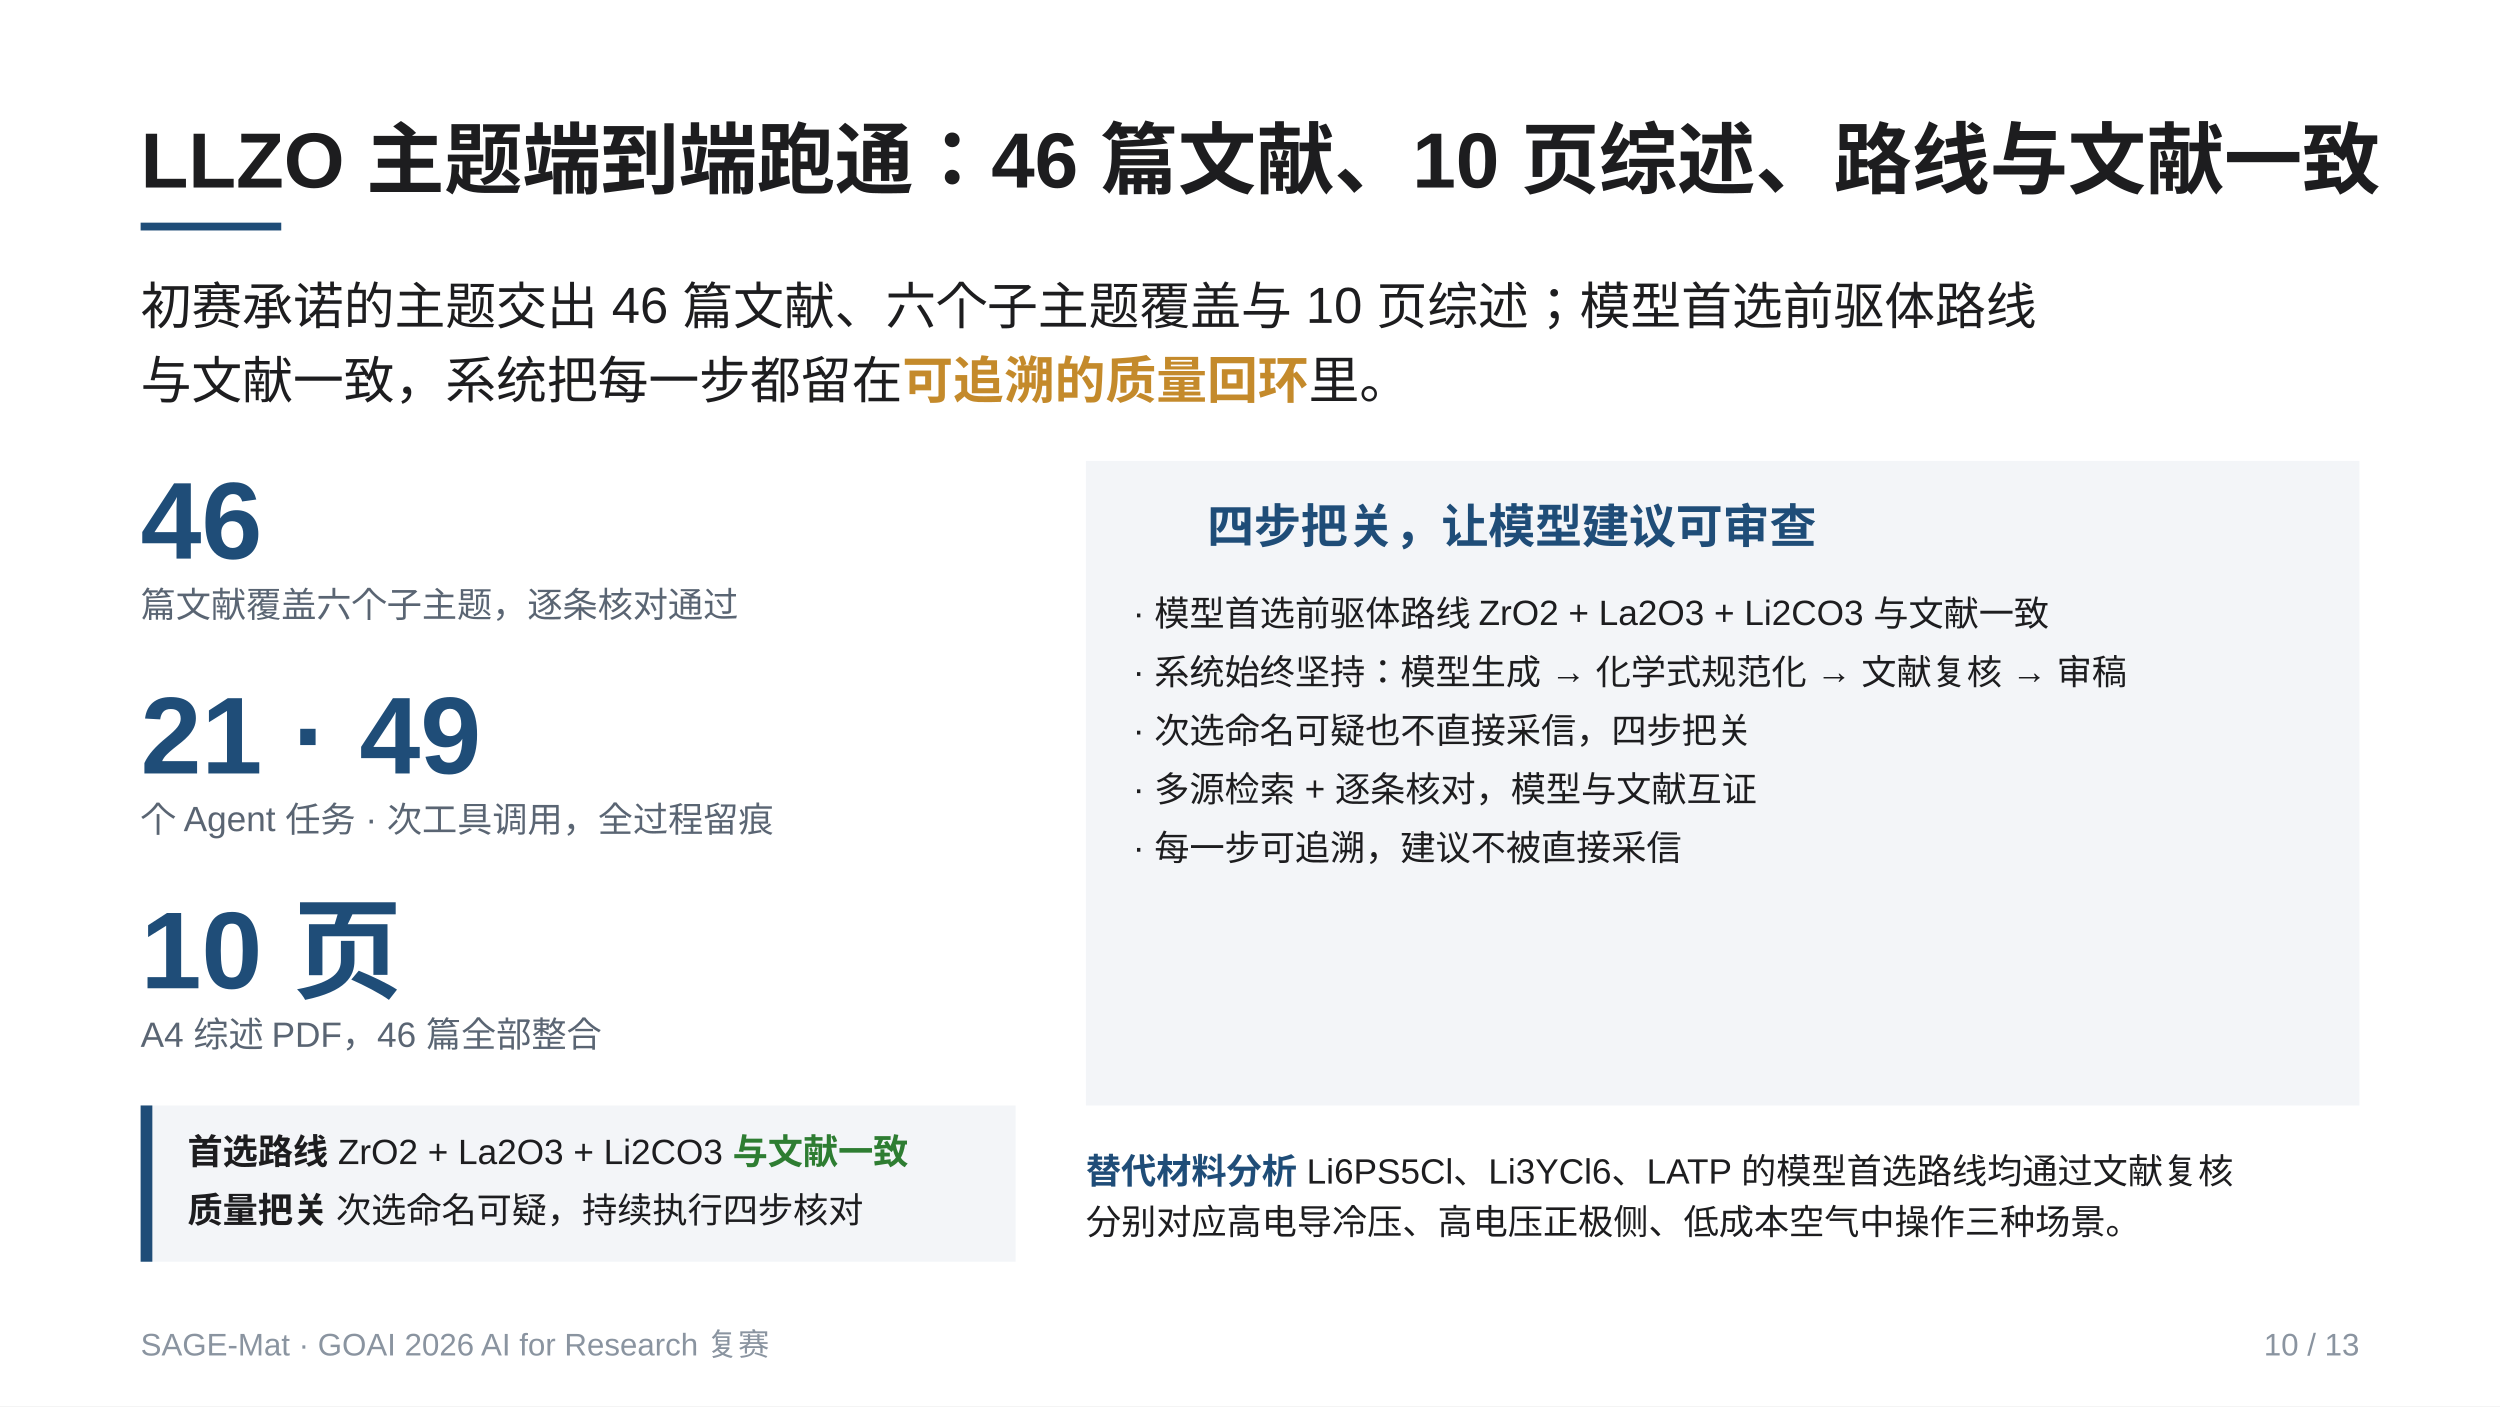
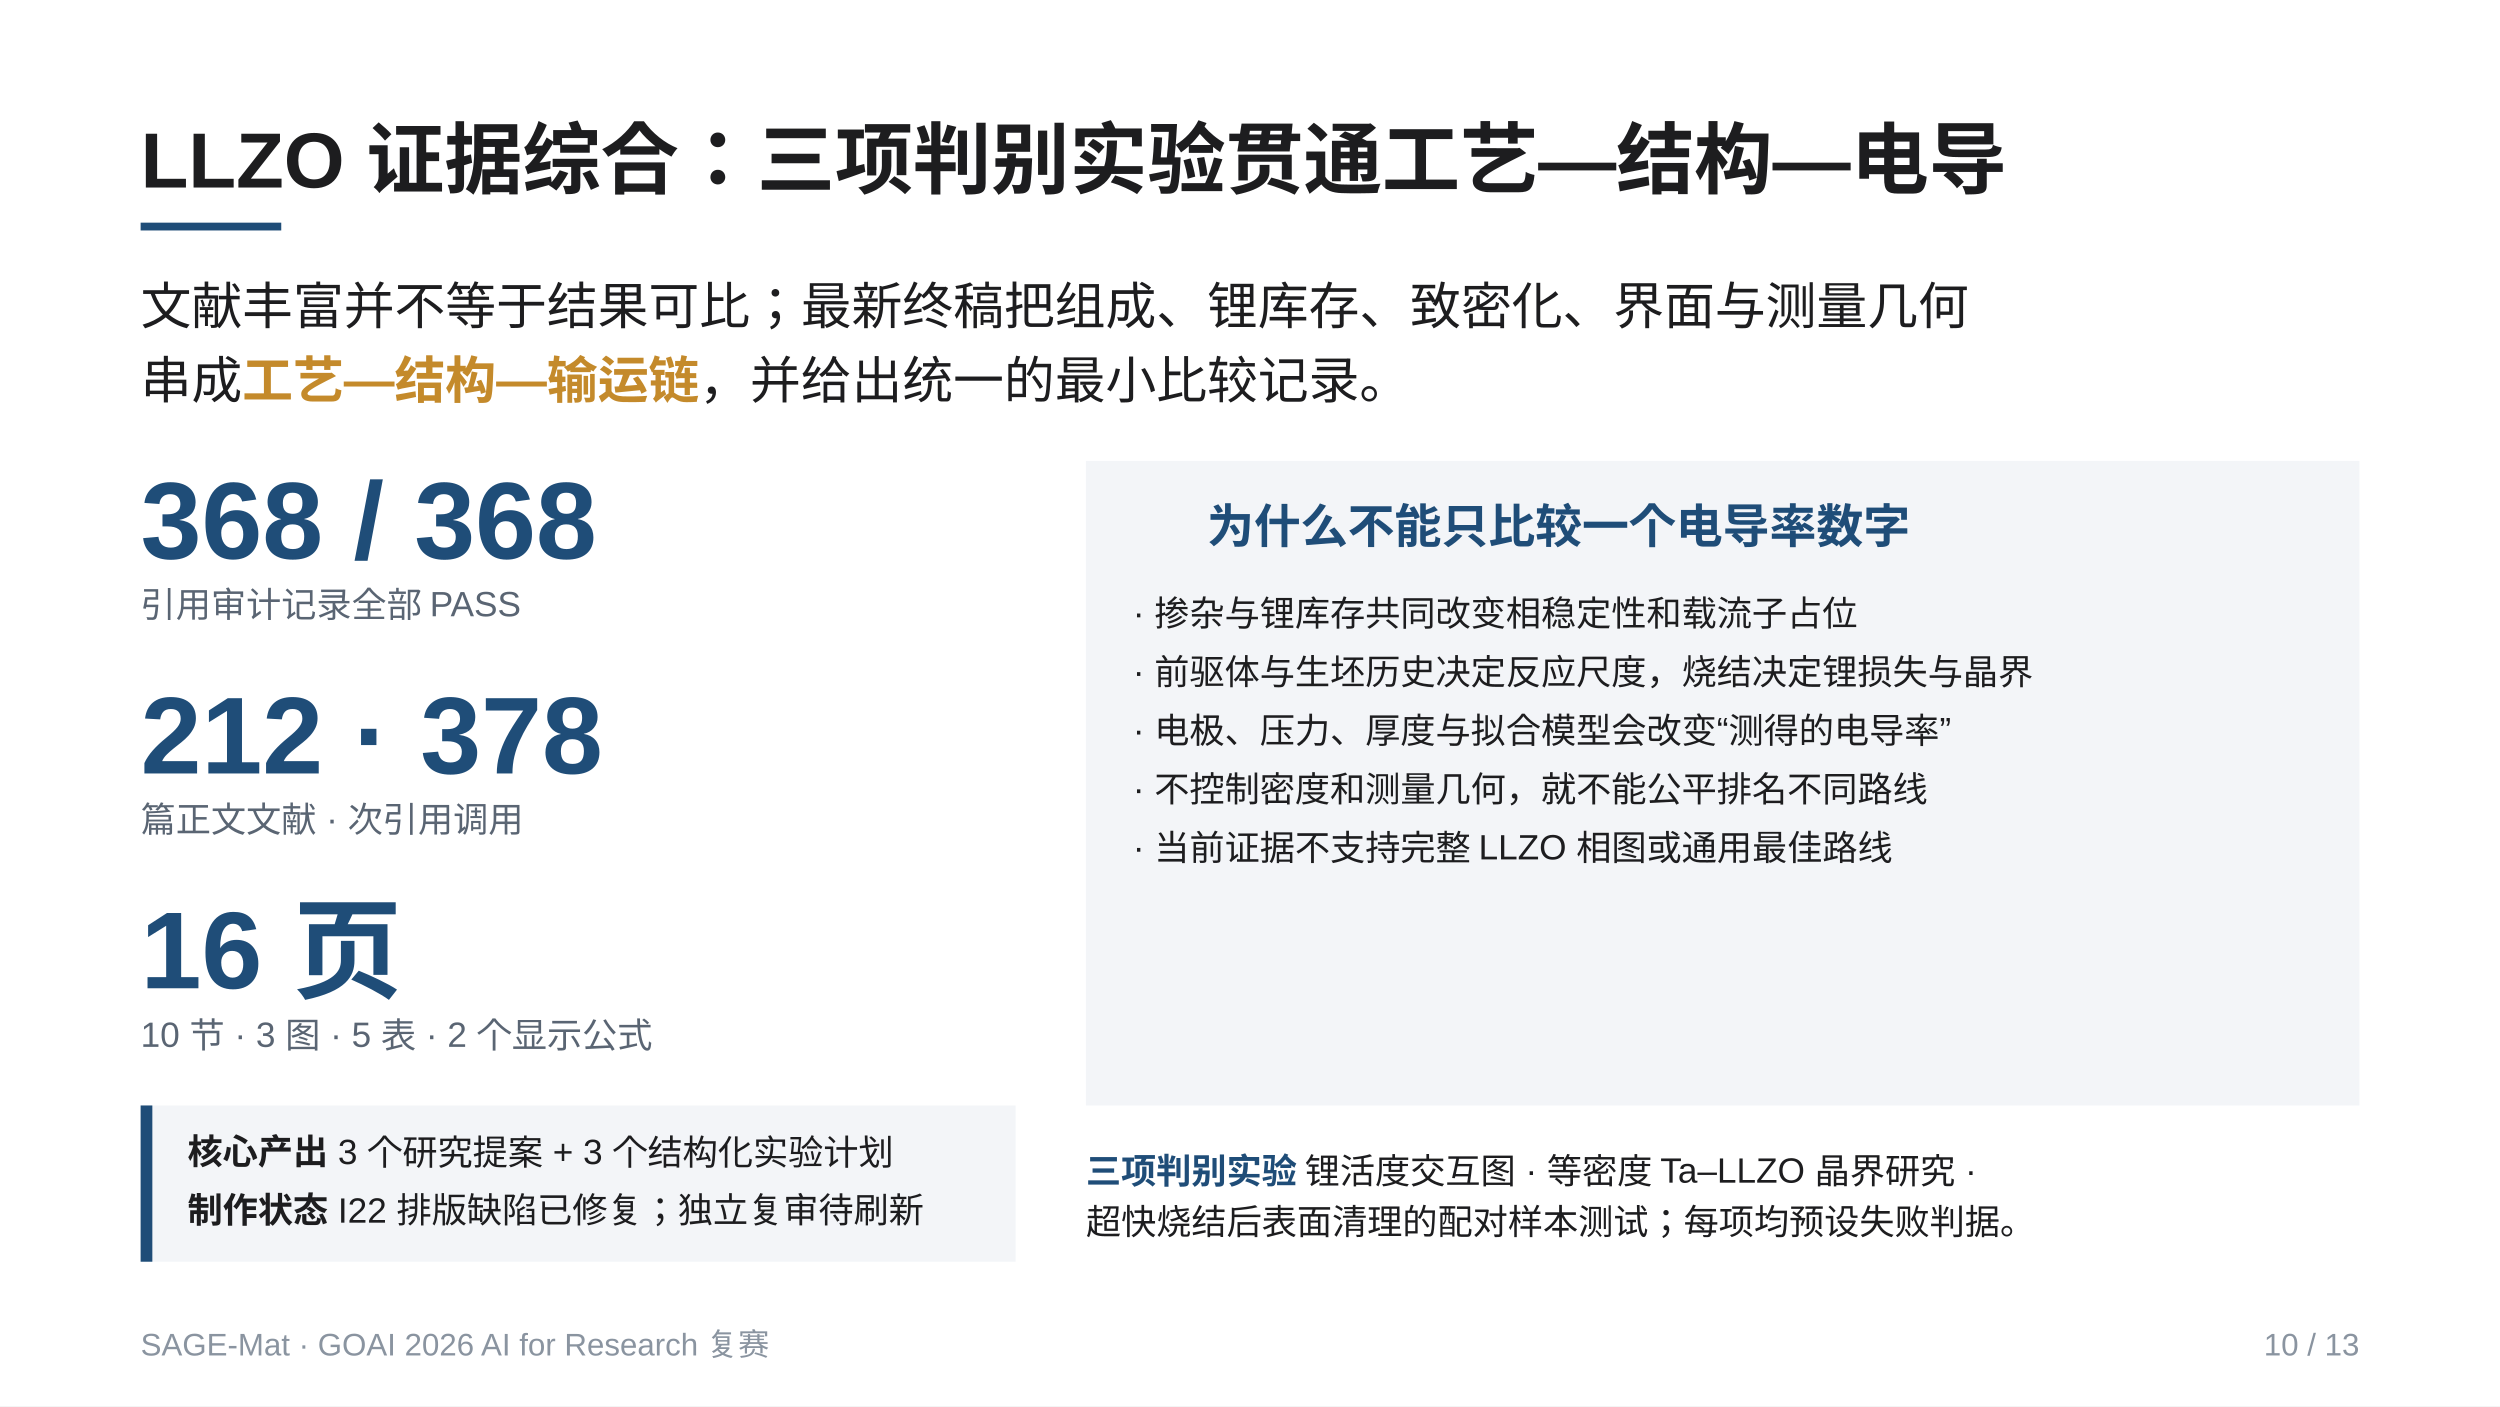
<svg xmlns="http://www.w3.org/2000/svg" viewBox="0 0 1280 720" width="1280" height="720" font-family="&quot;Microsoft YaHei&quot;, &quot;PingFang SC&quot;, Arial, sans-serif">
  <g id="p10-bg">
    <rect x="0" y="0" width="1280" height="720" fill="#FFFFFF" />
  </g>
  <g id="p10-header">
-     <text x="72" y="96" font-size="40" font-weight="700" fill="#1D1D1F">LLZO 主题端到端跑通：46 篇文献、10 页综述、路线与文献一致</text>
+     <text x="72" y="96" font-size="40" font-weight="700" fill="#1D1D1F">LLZO 证据综合：三项判别实验贯通工艺—结构—电导</text>
    <rect x="72" y="114" width="72" height="4" fill="#1F4D78" />
  </g>
  <g id="p10-lead">
    <text x="72" y="166" font-size="26" fill="#1D1D1F">
-       <tspan x="72" dy="0">初赛承诺的主题交出 46 篇文献、六个子主题覆盖与 10 页综述；模型首选前驱体路线</tspan>
-       <tspan x="72" dy="38">与文献一致，系统把每一步都留在<tspan fill="#C48A2B" font-weight="700">可追溯的质量回环</tspan>里。</tspan>
+       <tspan x="72" dy="0">文献丰富并不等于结果可比；最新终稿把组成、锂库存、致密化、界面与测量几何</tspan>
+       <tspan x="72" dy="38">串成<tspan fill="#C48A2B" font-weight="700">工艺—结构—输运链</tspan>，并给出统一的最小比较记录。</tspan>
    </text>
  </g>
  <g id="p10-numbers">
-     <text x="72" y="286" font-size="56" font-weight="700" fill="#1F4D78">46</text>
-     <text x="72" y="316" font-size="18" fill="#5A6573">篇文献覆盖六个子主题，逐条核对通过</text>
-     <text x="72" y="396" font-size="56" font-weight="700" fill="#1F4D78">21 · 49</text>
-     <text x="72" y="426" font-size="18" fill="#5A6573">个 Agent 任务 · 次工具调用，全过程留痕</text>
-     <text x="72" y="506" font-size="56" font-weight="700" fill="#1F4D78">10 页</text>
-     <text x="72" y="536" font-size="18" fill="#5A6573">A4 综述 PDF，46 篇全部整合</text>
+     <text x="72" y="286" font-size="56" font-weight="700" fill="#1F4D78">368 / 368</text>
+     <text x="72" y="316" font-size="18" fill="#5A6573">引用审计记录全部 PASS</text>
+     <text x="72" y="396" font-size="56" font-weight="700" fill="#1F4D78">212 · 378</text>
+     <text x="72" y="426" font-size="18" fill="#5A6573">篇正文文献 · 次引用调用</text>
+     <text x="72" y="506" font-size="56" font-weight="700" fill="#1F4D78">16 页</text>
+     <text x="72" y="536" font-size="18" fill="#5A6573">10 节 · 3 图 · 5 表 · 2 个显示公式</text>
  </g>
  <g id="p10-route">
    <rect x="72" y="566" width="448" height="80" fill="#F3F5F8" />
    <rect x="72" y="566" width="6" height="80" fill="#1F4D78" />
    <text x="96" y="596" font-size="18" fill="#1D1D1F">
-       <tspan font-weight="700">首选路线</tspan>  ZrO2 + La2O3 + Li2CO3 <tspan fill="#2E7D32" font-weight="700">与文献一致</tspan>
-     </text>
+       <tspan font-weight="700">核心产出</tspan>  3 个研究提案 + 3 个结构化实验计划</text>
    <text x="96" y="626" font-size="18" fill="#1D1D1F">
-       <tspan font-weight="700">质量把关</tspan>  次选命名可疑，持续执行四步核对</text>
+       <tspan font-weight="700">制作状态</tspan>  I22 排版缺陷已修复；独立复审待刷新</text>
  </g>
  <g id="p10-failure-modes">
    <rect x="556" y="236" width="652" height="330" fill="#F3F5F8" />
    <use data-icon="tabler-outline/shield-check" x="580" y="256" width="28" height="28" fill="#1F4D78" stroke-width="2" />
-     <text x="618" y="278" font-size="24" font-weight="700" fill="#1F4D78">四步把关，让模型建议可审查</text>
+     <text x="618" y="278" font-size="24" font-weight="700" fill="#1F4D78">为什么不能只比较一个电导率数字</text>
    <text x="580" y="320" font-size="18" fill="#1D1D1F">
-       <tspan x="580" dy="0">· 模型首选前驱体路线 ZrO2 + La2O3 + Li2CO3 与文献一致</tspan>
-       <tspan x="580" dy="30">· 系统始终坚持：模型生成 → 化学式规范化 → 文献复核 → 审稿</tspan>
-       <tspan x="580" dy="30">· 次选命名可疑也不直接采信，四步把关</tspan>
-       <tspan x="580" dy="30">· 多源检索 + 逐条核对，模型与文献互证</tspan>
-       <tspan x="580" dy="30">· 每一步可追溯，建议不被直接采信</tspan>
+       <tspan x="580" dy="0">· 掺杂与锂库存共同改变相稳定性和载流子占位</tspan>
+       <tspan x="580" dy="30">· 前驱体与生坯历史决定反应尺度，烧结决定锂损失与晶界</tspan>
+       <tspan x="580" dy="30">· 电极、压力、厚度与拟合模型会改变“测得的电导率”</tspan>
+       <tspan x="580" dy="30">· 不控制密度和测量几何，就不能公平排名不同路线</tspan>
+       <tspan x="580" dy="30">· 当前证据不支持完整 LLZO 相图或通用最佳路线</tspan>
    </text>
  </g>
  <g id="p10-alternatives">
    <text x="556" y="606" font-size="18" fill="#1D1D1F">
      <tspan x="556" dy="0">
-         <tspan font-weight="700" fill="#1F4D78">替代材料分析</tspan>  Li6PS5Cl、Li3YCl6、LATP 的模型首选路线均通过文献复核</tspan>
-       <tspan x="556" dy="26">分别对应高电导冷压、高电压正极侧、低成本空气中操作三种场景。</tspan>
+         <tspan font-weight="700" fill="#1F4D78">三项判别实验</tspan>  锂活度交互图 · 等密度 Ta–LLZO 晶界研究 ·</tspan>
+       <tspan x="556" dy="26">超快烧结后表面清理的配对样本测试；每项均预设失败判据。</tspan>
    </text>
  </g>
  <g id="p10-footer">
    <text x="72" y="694" font-size="16" fill="#8A94A0">SAGE-Mat · GOAI 2026 AI for Research 复赛</text>
    <text x="1208" y="694" font-size="16" fill="#8A94A0" text-anchor="end">10 / 13</text>
  </g>
</svg>
